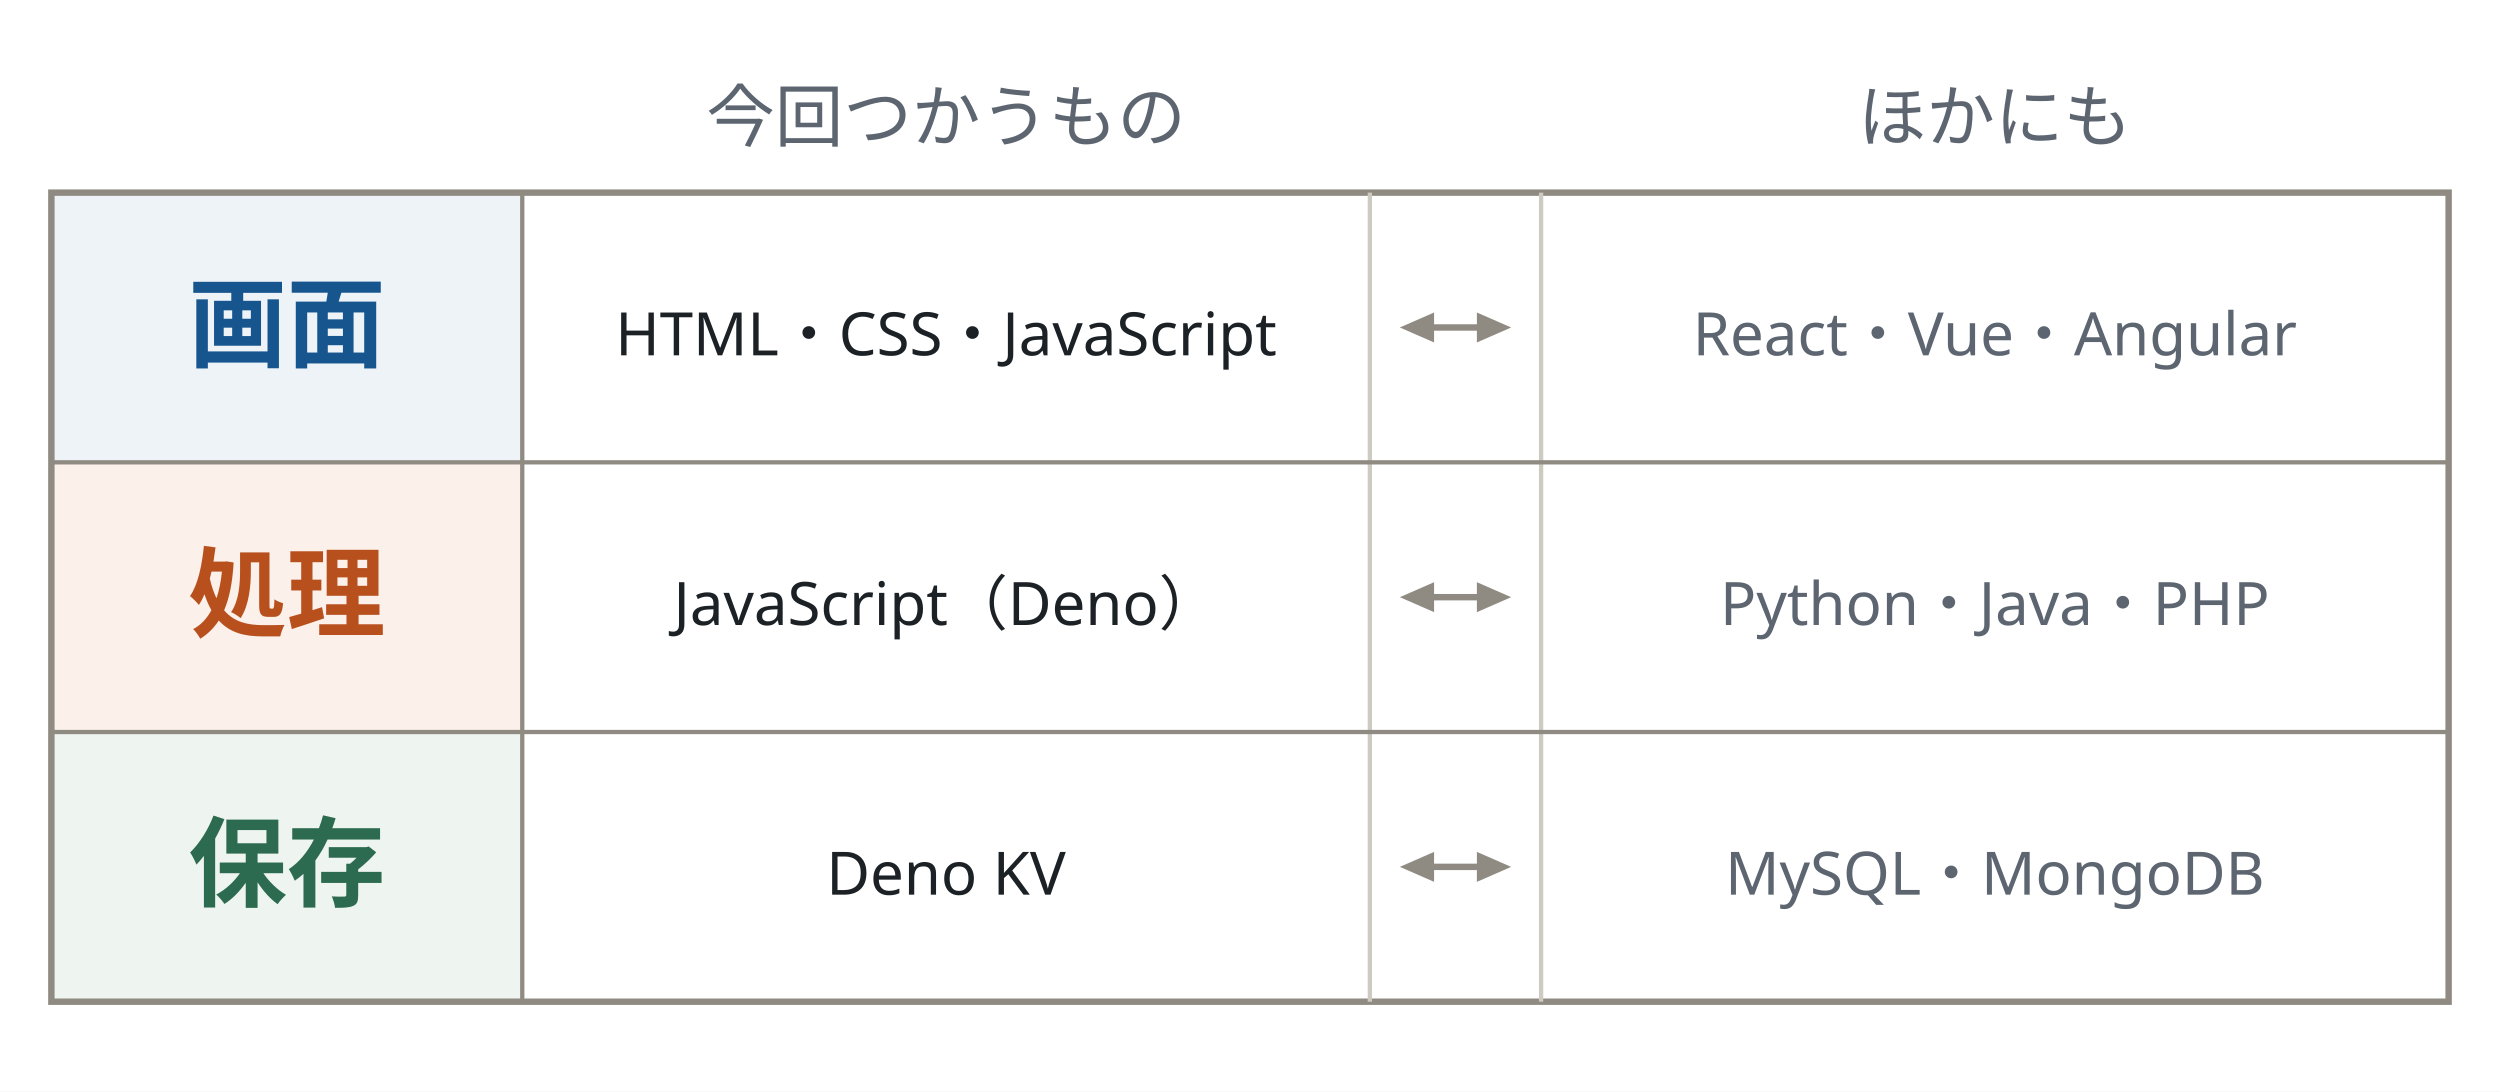
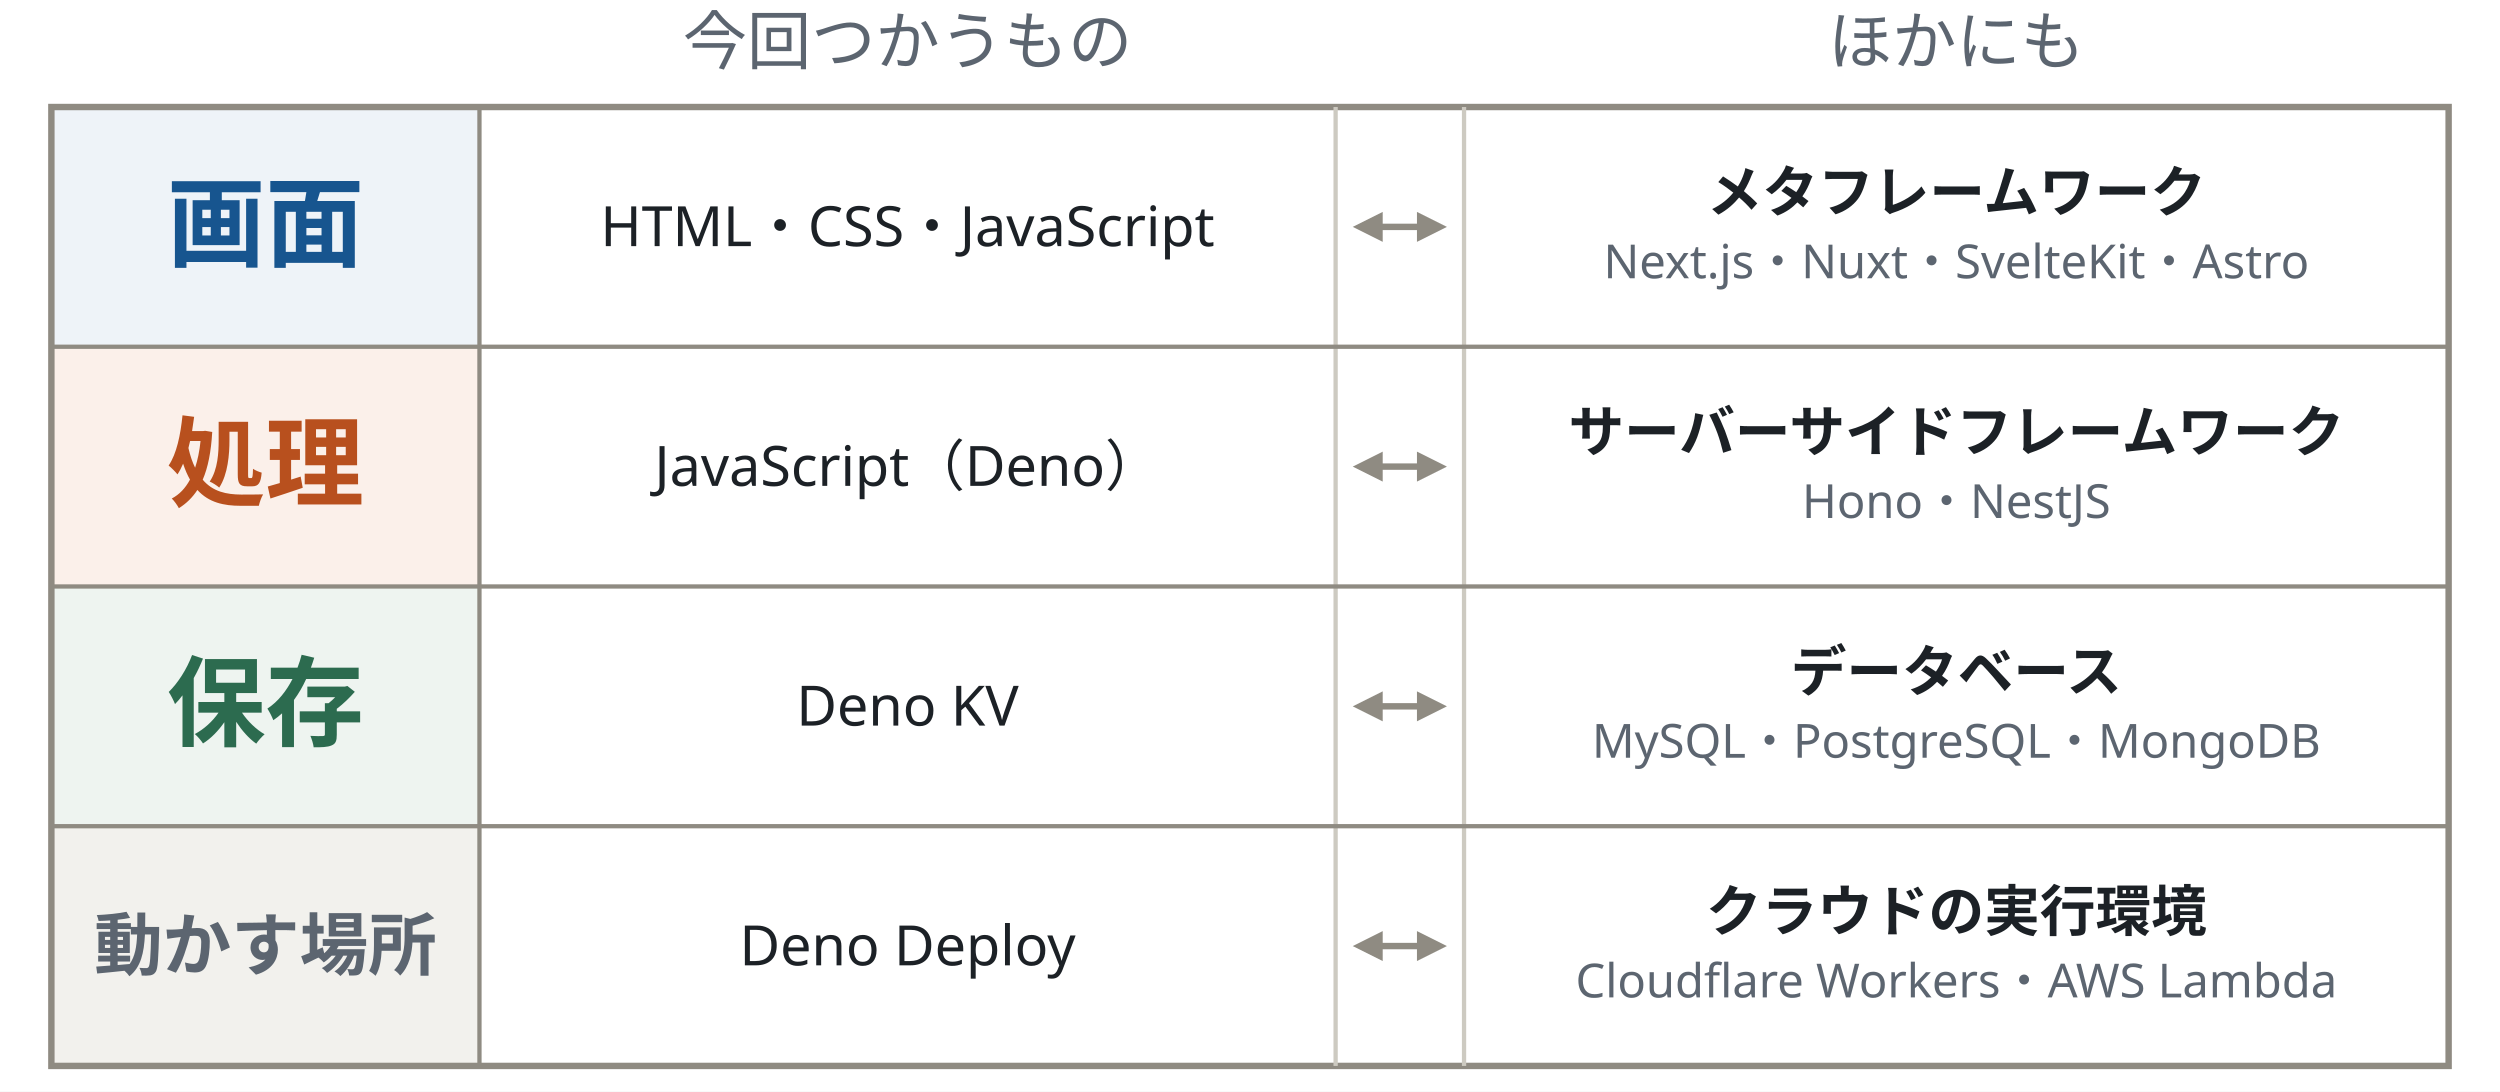
<svg xmlns="http://www.w3.org/2000/svg" viewBox="0 0 1168 510" width="1168" height="510" font-family="Hiragino Kaku Gothic ProN, Noto Sans JP, sans-serif">
  <rect x="0" y="0" width="1168" height="510" fill="#ffffff" />
-   <text x="442" y="66" text-anchor="middle" font-size="32" fill="#5c6570">今回つかうもの</text>
-   <text x="932" y="66" text-anchor="middle" font-size="32" fill="#5c6570">ほかにも</text>
-   <rect x="24" y="90" width="220" height="126" fill="#eef3f8" />
-   <rect x="24" y="216" width="220" height="126" fill="#fbf0ea" />
-   <rect x="24" y="342" width="220" height="126" fill="#eef4f0" />
-   <rect x="24" y="90" width="1120" height="378" fill="none" stroke="#8f8b82" stroke-width="3" />
-   <line x1="244" y1="90" x2="244" y2="468" stroke="#8f8b82" stroke-width="2" />
-   <line x1="640" y1="90" x2="640" y2="468" stroke="#cdcac1" stroke-width="2" />
-   <line x1="720" y1="90" x2="720" y2="468" stroke="#cdcac1" stroke-width="2" />
-   <line x1="24" y1="216" x2="1144" y2="216" stroke="#8f8b82" stroke-width="2" />
-   <line x1="24" y1="342" x2="1144" y2="342" stroke="#8f8b82" stroke-width="2" />
-   <text x="134" y="168" text-anchor="middle" font-size="46" font-weight="bold" fill="#17558f">画面</text>
-   <text x="134" y="294" text-anchor="middle" font-size="46" font-weight="bold" fill="#b8501e">処理</text>
-   <text x="134" y="420" text-anchor="middle" font-size="46" font-weight="bold" fill="#2c6b4f">保存</text>
-   <text x="442" y="166" text-anchor="middle" font-size="28" fill="#1c2126">HTML・CSS・JavaScript</text>
-   <text x="442" y="292" text-anchor="middle" font-size="28" fill="#1c2126">JavaScript（Deno）</text>
-   <text x="442" y="418" text-anchor="middle" font-size="28" fill="#1c2126">Deno KV</text>
+   <text x="424" y="30" text-anchor="middle" font-size="30" fill="#5c6570">今回つかうもの</text>
+   <text x="914" y="30" text-anchor="middle" font-size="30" fill="#5c6570">ほかにも</text>
+   <rect x="24" y="50" width="200" height="112" fill="#eef3f8" />
+   <rect x="24" y="162" width="200" height="112" fill="#fbf0ea" />
+   <rect x="24" y="274" width="200" height="112" fill="#eef4f0" />
+   <rect x="24" y="386" width="200" height="112" fill="#f2f1ed" />
+   <rect x="24" y="50" width="1120" height="448" fill="none" stroke="#8f8b82" stroke-width="3" />
+   <line x1="224" y1="50" x2="224" y2="498" stroke="#8f8b82" stroke-width="2" />
+   <line x1="624" y1="50" x2="624" y2="498" stroke="#cdcac1" stroke-width="2" />
+   <line x1="684" y1="50" x2="684" y2="498" stroke="#cdcac1" stroke-width="2" />
+   <line x1="24" y1="162" x2="1144" y2="162" stroke="#8f8b82" stroke-width="2" />
+   <line x1="24" y1="274" x2="1144" y2="274" stroke="#8f8b82" stroke-width="2" />
+   <line x1="24" y1="386" x2="1144" y2="386" stroke="#8f8b82" stroke-width="2" />
+   <text x="124" y="121" text-anchor="middle" font-size="46" font-weight="bold" fill="#17558f">画面</text>
+   <text x="124" y="233" text-anchor="middle" font-size="46" font-weight="bold" fill="#b8501e">処理</text>
+   <text x="124" y="345" text-anchor="middle" font-size="46" font-weight="bold" fill="#2c6b4f">保存</text>
+   <text x="124" y="453" text-anchor="middle" font-size="32" font-weight="bold" fill="#5c6570">動かす場所</text>
+   <text x="424" y="115" text-anchor="middle" font-size="26" fill="#1c2126">HTML・CSS・JavaScript</text>
+   <text x="424" y="227" text-anchor="middle" font-size="26" fill="#1c2126">JavaScript（Deno）</text>
+   <text x="424" y="339" text-anchor="middle" font-size="26" fill="#1c2126">Deno KV</text>
+   <text x="424" y="451" text-anchor="middle" font-size="26" fill="#1c2126">Deno Deploy</text>
  <g stroke="#8f8b82" stroke-width="3" fill="#8f8b82">
-     <line x1="660" y1="153" x2="700" y2="153" />
-     <polygon points="654,153 670,146 670,160" stroke="none" />
-     <polygon points="706,153 690,146 690,160" stroke="none" />
-     <line x1="660" y1="279" x2="700" y2="279" />
-     <polygon points="654,279 670,272 670,286" stroke="none" />
-     <polygon points="706,279 690,272 690,286" stroke="none" />
-     <line x1="660" y1="405" x2="700" y2="405" />
-     <polygon points="654,405 670,398 670,412" stroke="none" />
-     <polygon points="706,405 690,398 690,412" stroke="none" />
+     <line x1="640" y1="106" x2="668" y2="106" />
+     <polygon points="632,106 646,99 646,113" stroke="none" />
+     <polygon points="676,106 662,99 662,113" stroke="none" />
+     <line x1="640" y1="218" x2="668" y2="218" />
+     <polygon points="632,218 646,211 646,225" stroke="none" />
+     <polygon points="676,218 662,211 662,225" stroke="none" />
+     <line x1="640" y1="330" x2="668" y2="330" />
+     <polygon points="632,330 646,323 646,337" stroke="none" />
+     <polygon points="676,330 662,323 662,337" stroke="none" />
+     <line x1="640" y1="442" x2="668" y2="442" />
+     <polygon points="632,442 646,435 646,449" stroke="none" />
+     <polygon points="676,442 662,435 662,449" stroke="none" />
  </g>
-   <text x="932" y="166" text-anchor="middle" font-size="28" fill="#5c6570">React・Vue・Angular</text>
-   <text x="932" y="292" text-anchor="middle" font-size="28" fill="#5c6570">Python・Java・PHP</text>
-   <text x="932" y="418" text-anchor="middle" font-size="28" fill="#5c6570">MySQL・MongoDB</text>
+   <text x="914" y="99" text-anchor="middle" font-size="26" font-weight="bold" fill="#1c2126">メタフレームワーク</text>
+   <text x="914" y="130" text-anchor="middle" font-size="22" fill="#5c6570">Next.js・Nuxt・SvelteKit・Astro</text>
+   <text x="914" y="211" text-anchor="middle" font-size="26" font-weight="bold" fill="#1c2126">サーバーサイドフレームワーク</text>
+   <text x="914" y="242" text-anchor="middle" font-size="22" fill="#5c6570">Hono・NestJS</text>
+   <text x="914" y="323" text-anchor="middle" font-size="26" font-weight="bold" fill="#1c2126">データベース</text>
+   <text x="914" y="354" text-anchor="middle" font-size="22" fill="#5c6570">MySQL・PostgreSQL・MongoDB</text>
+   <text x="914" y="435" text-anchor="middle" font-size="26" font-weight="bold" fill="#1c2126">クラウドの実行環境</text>
+   <text x="914" y="466" text-anchor="middle" font-size="22" fill="#5c6570">Cloudflare Workers・AWS Lambda</text>
</svg>
